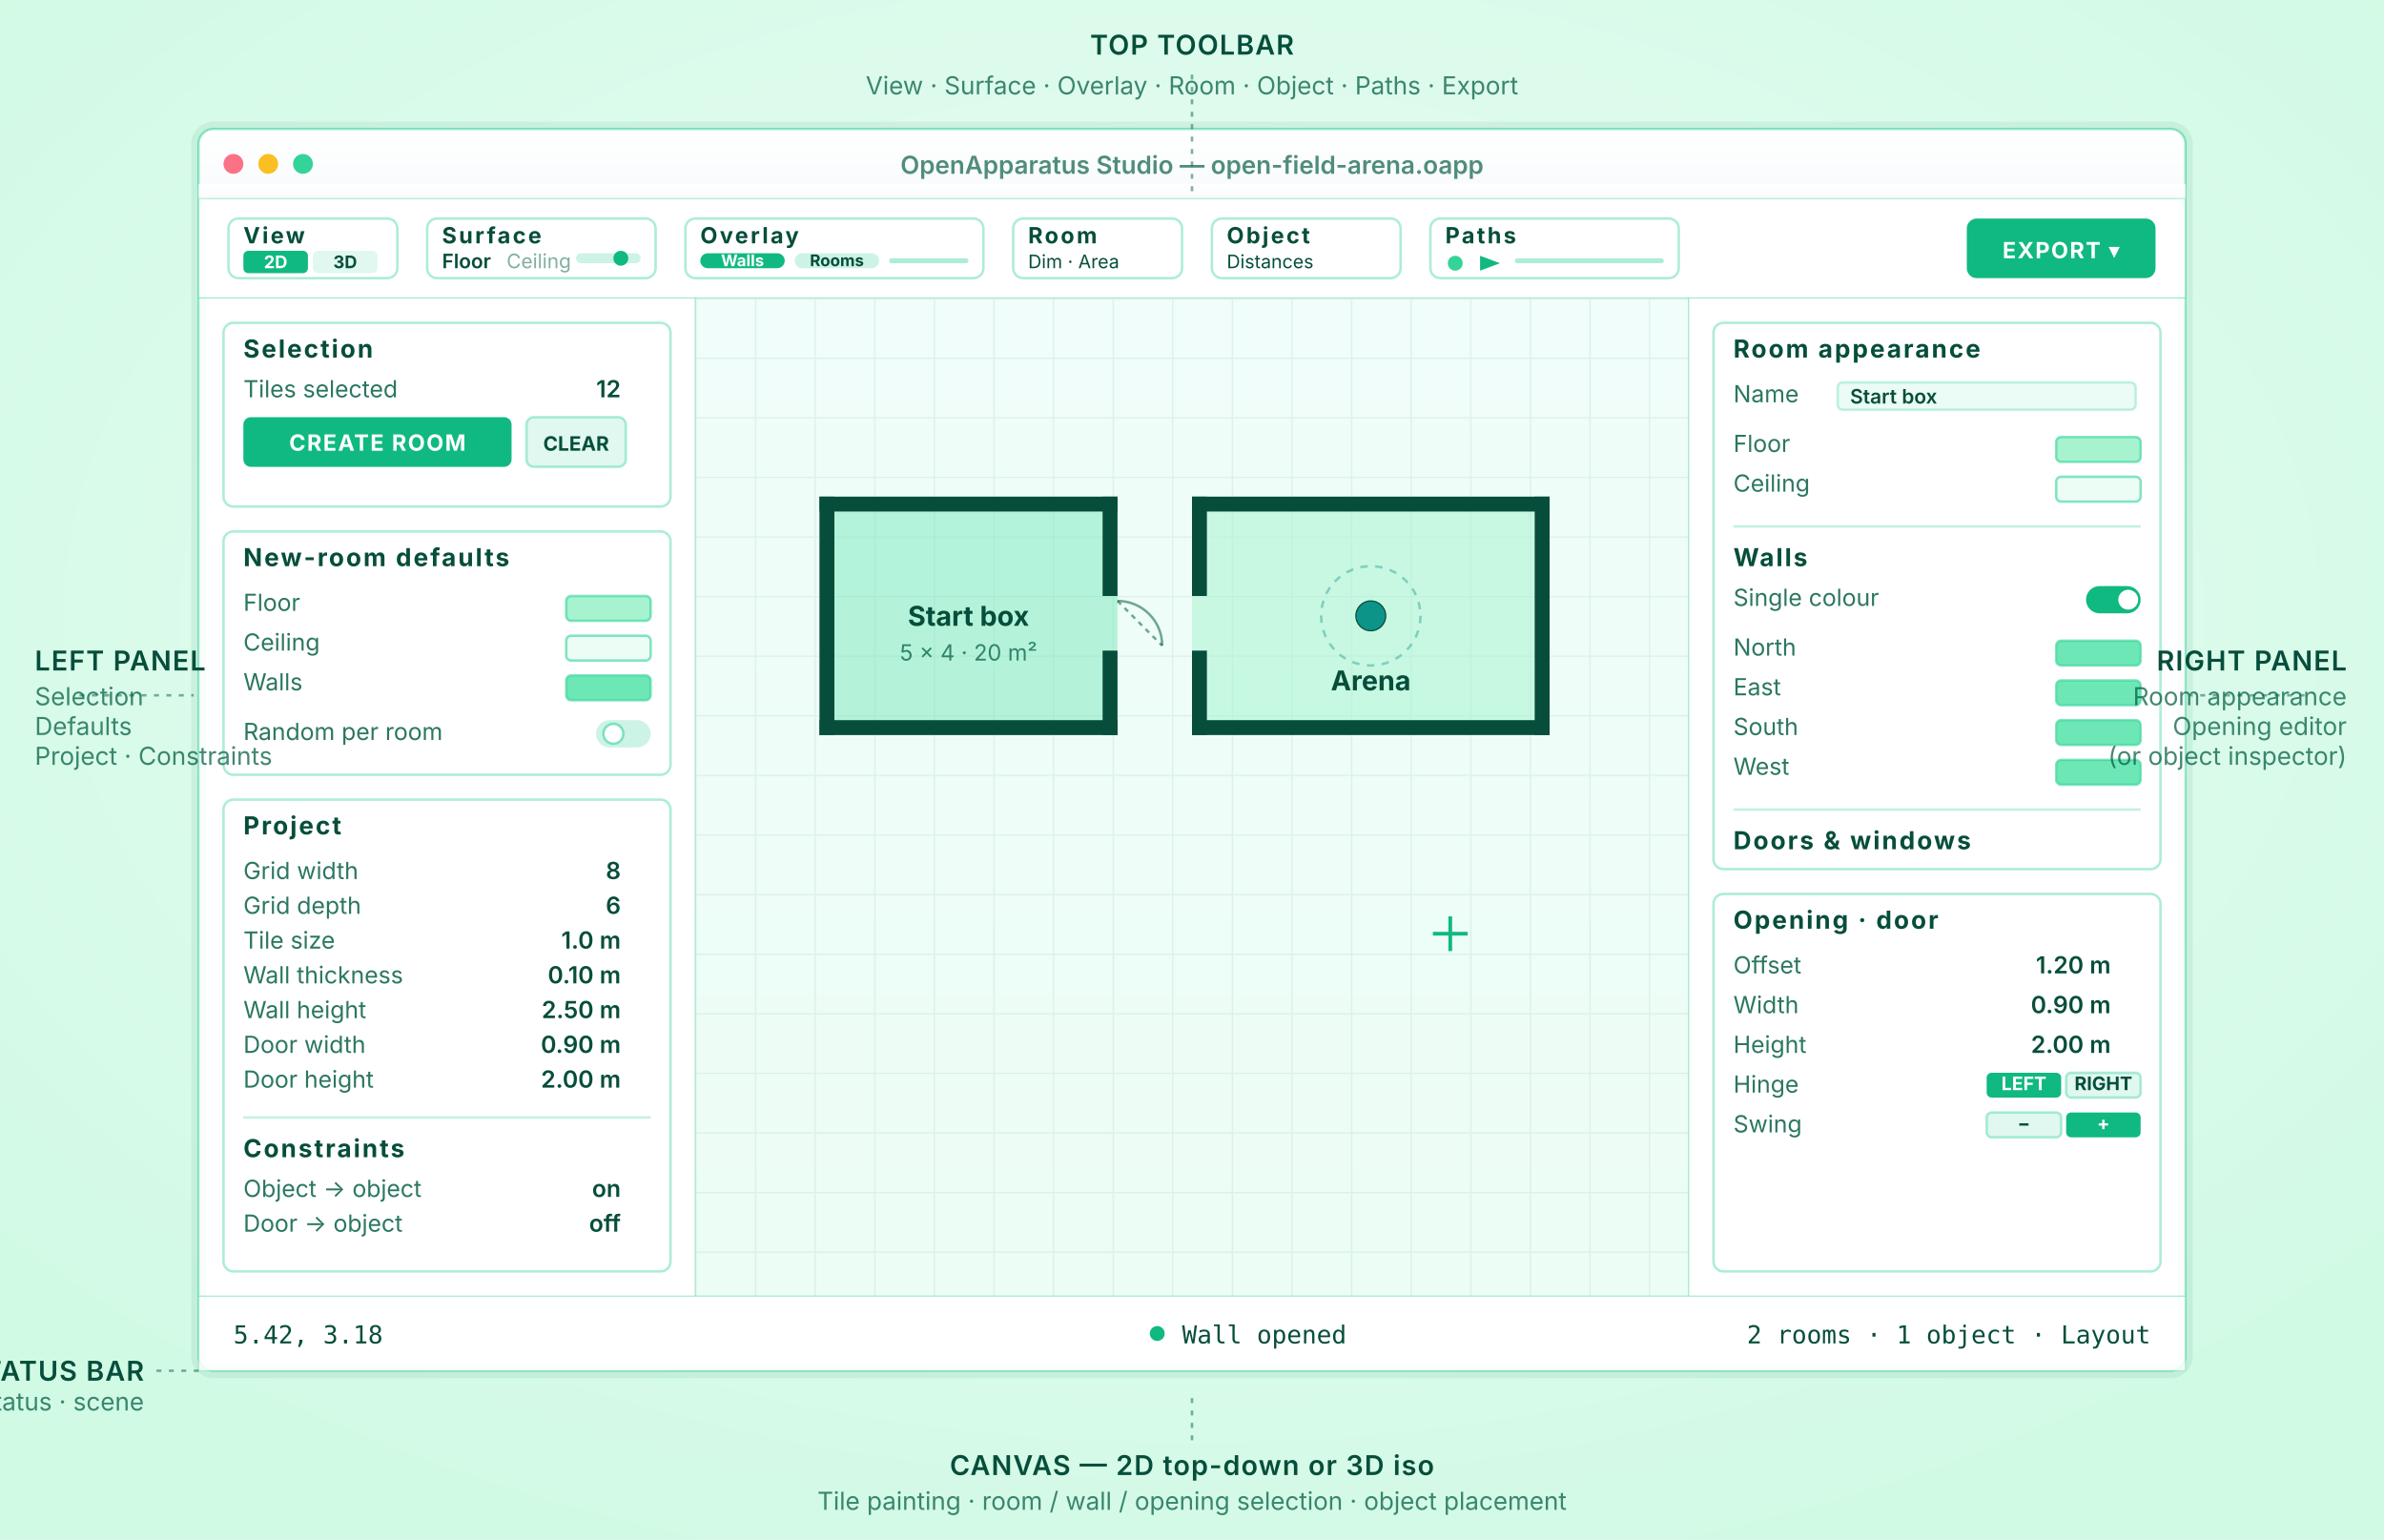
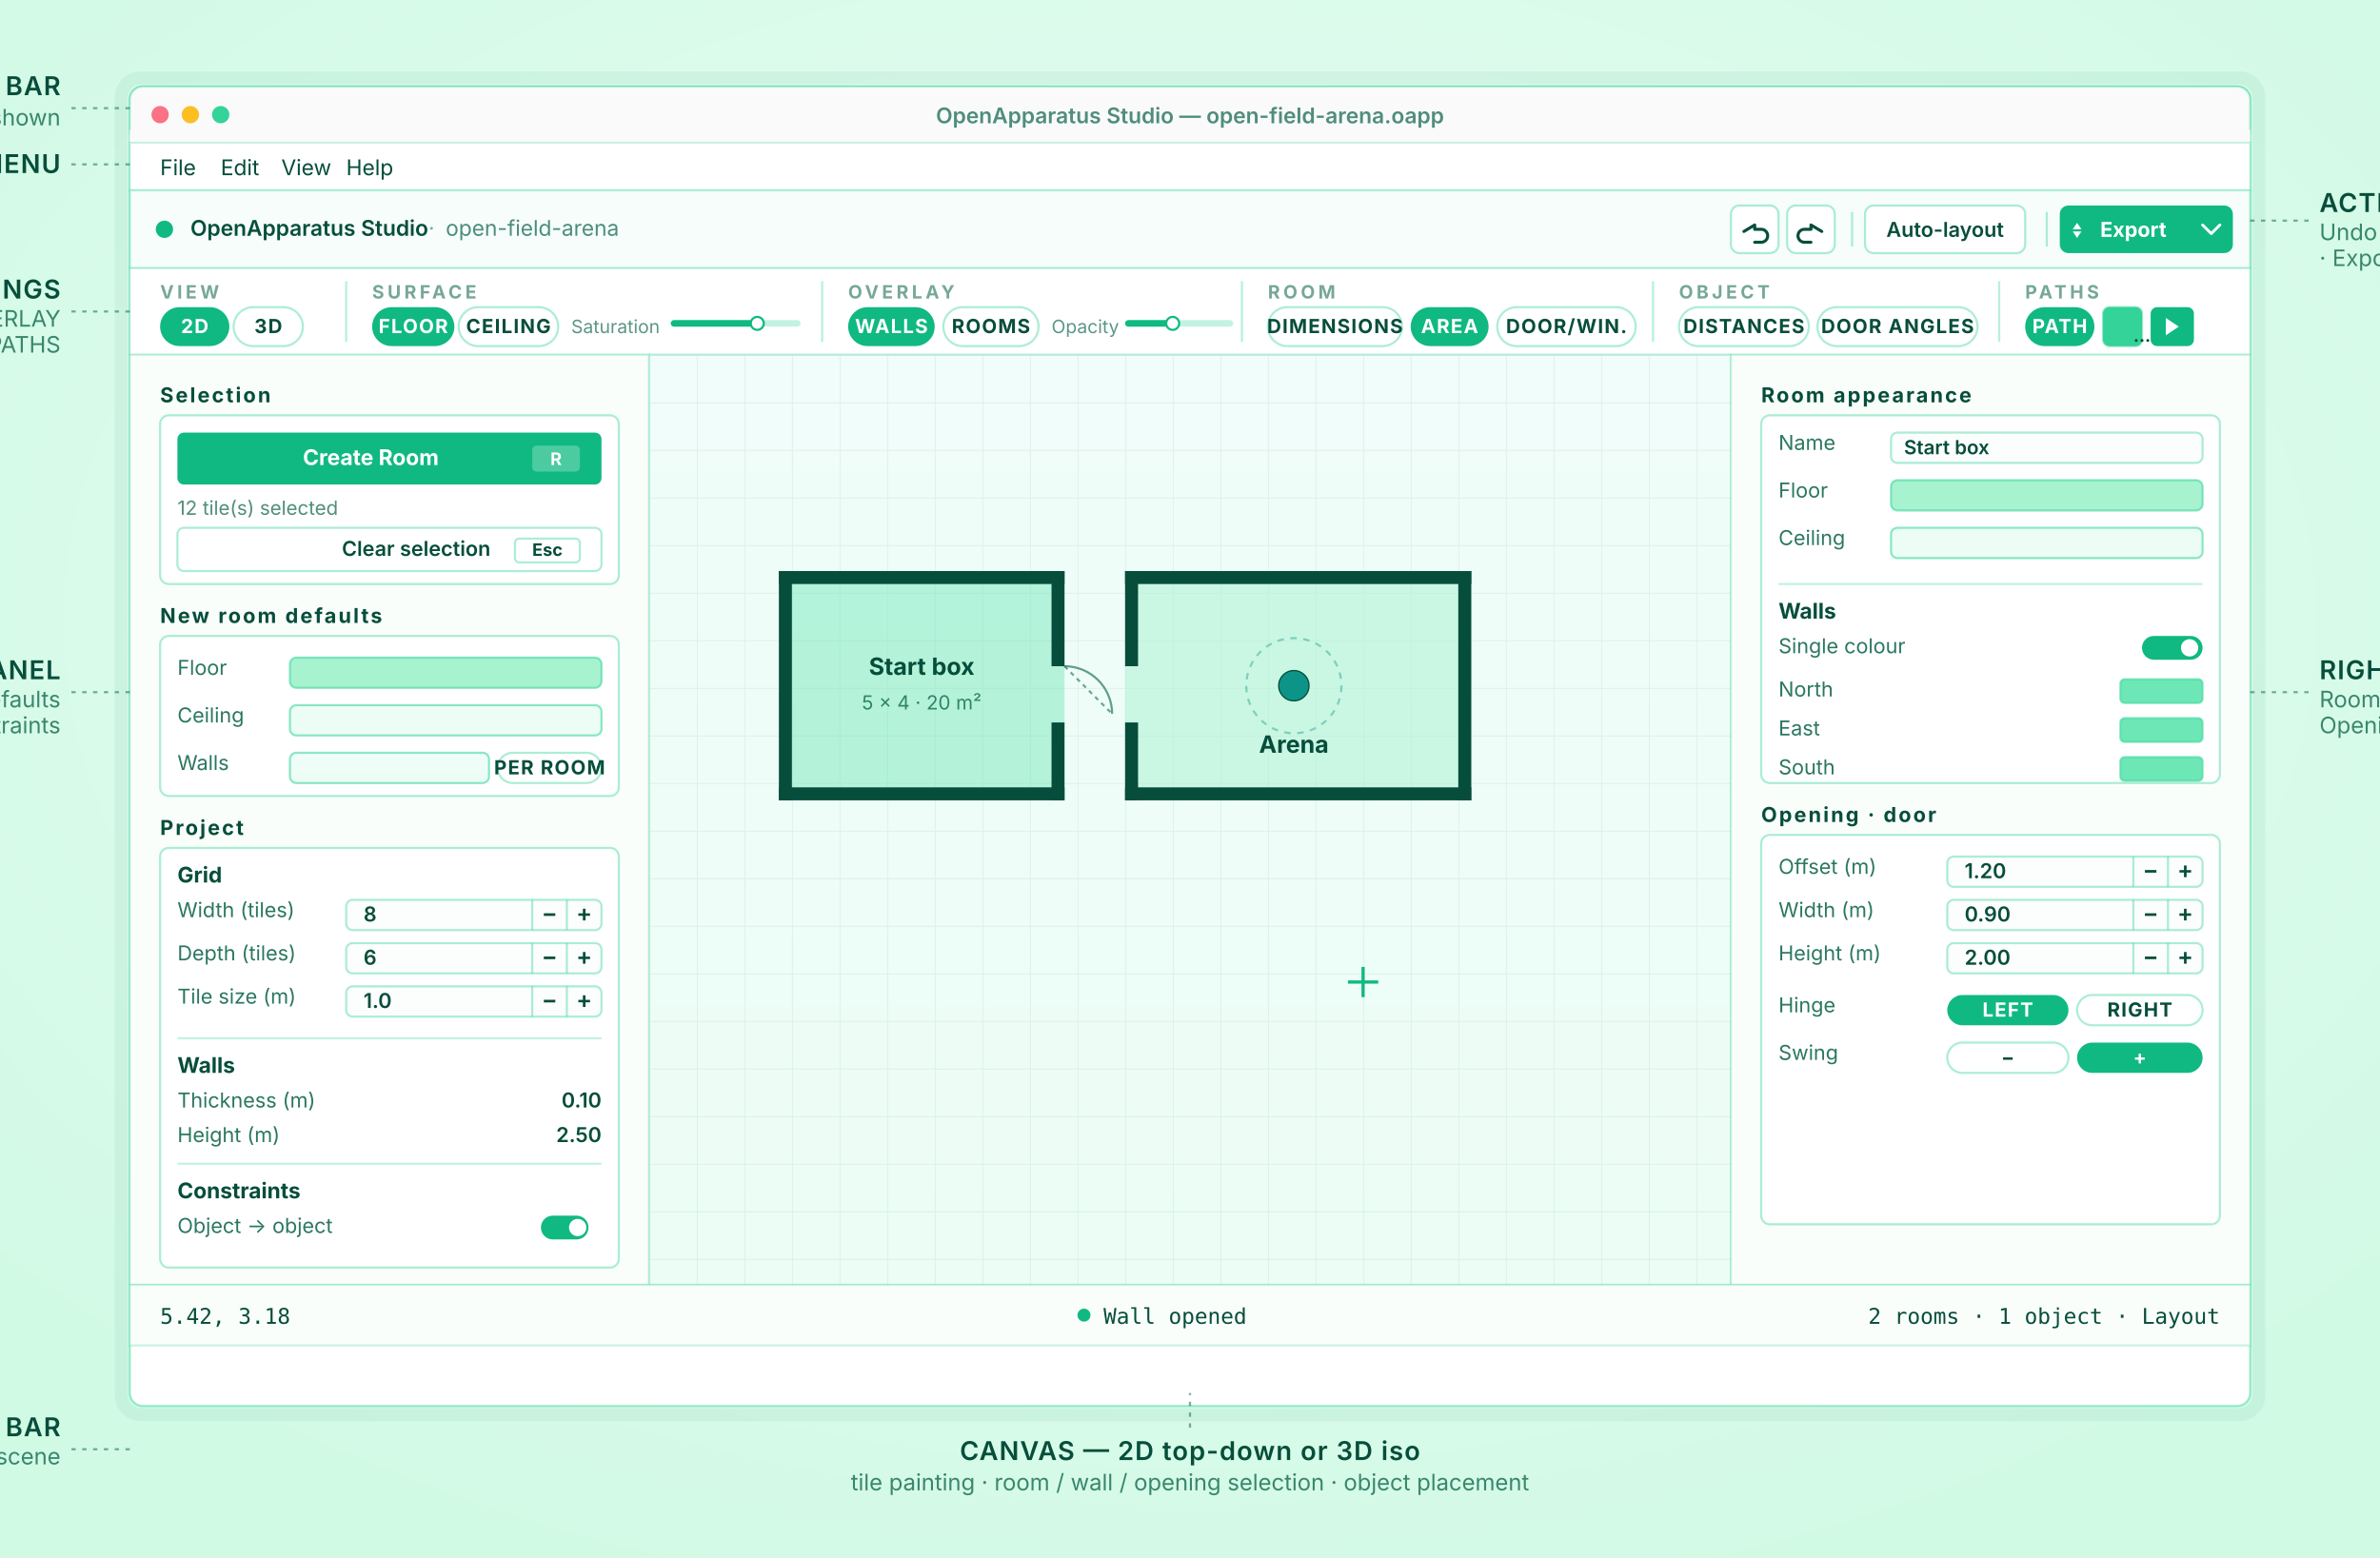
- <svg xmlns="http://www.w3.org/2000/svg" viewBox="0 0 960 620" role="img" aria-labelledby="title desc" font-family="Inter, -apple-system, Segoe UI, Roboto, sans-serif">
+ <svg xmlns="http://www.w3.org/2000/svg" viewBox="0 0 1100 720" role="img" aria-labelledby="title desc" font-family="Inter, -apple-system, Segoe UI, Roboto, sans-serif">
  <defs>
    <radialGradient id="bg" cx="50%" cy="40%" r="65%">
-       <stop offset="0%" stop-color="#ecfdf5" stop-opacity="1" />
-       <stop offset="100%" stop-color="#d1fae5" stop-opacity="1" />
+       <stop offset="0%" stop-color="#ecfdf5" />
+       <stop offset="100%" stop-color="#d1fae5" />
    </radialGradient>
    <linearGradient id="canvasFill" x1="0" y1="0" x2="0" y2="1">
      <stop offset="0%" stop-color="#f0fdfa" />
      <stop offset="100%" stop-color="#ecfdf5" />
    </linearGradient>
-     <linearGradient id="titleBar" x1="0" y1="0" x2="0" y2="1">
-       <stop offset="0%" stop-color="#ffffff" />
-       <stop offset="100%" stop-color="#f8fafc" />
-     </linearGradient>
-     <pattern id="grid" width="24" height="24" patternUnits="userSpaceOnUse">
-       <path d="M 24 0 L 0 0 0 24" fill="none" stroke="rgba(6,95,70,0.08)" stroke-width="1" />
+     <pattern id="grid" width="22" height="22" patternUnits="userSpaceOnUse">
+       <path d="M 22 0 L 0 0 0 22" fill="none" stroke="rgba(6,95,70,0.07)" stroke-width="1" />
    </pattern>
  </defs>
  <style>
-     .label       { font-size: 11px; fill: #064e3b; font-weight: 600; letter-spacing: 0.04em; }
-     .caption     { font-size: 10px; fill: rgba(6,95,70,0.75); }
+     .label       { font-size: 12px; fill: #064e3b; font-weight: 600; letter-spacing: 0.04em; }
+     .caption     { font-size: 10.5px; fill: rgba(6,95,70,0.75); }
    .leader      { stroke: rgba(6,95,70,0.5); stroke-width: 1; fill: none; stroke-dasharray: 2 3; }
-     .panel-title { font-size: 10px; fill: #064e3b; font-weight: 700; letter-spacing: 0.08em; text-transform: uppercase; }
+     .panel-title { font-size: 9.5px; fill: #064e3b; font-weight: 700; letter-spacing: 0.10em; text-transform: uppercase; }
    .row-label   { font-size: 9.5px; fill: rgba(6,95,70,0.85); }
    .row-value   { font-size: 9.5px; fill: #064e3b; font-weight: 600; }
-     .toolbar-grp { font-size: 9px; fill: #064e3b; font-weight: 700; letter-spacing: 0.1em; text-transform: uppercase; }
+     .menu-item   { font-size: 10px; fill: #064e3b; }
+     .brand       { font-size: 10px; fill: #064e3b; font-weight: 600; }
+     .project     { font-size: 10px; fill: rgba(6,95,70,0.7); }
+     .sectionCap  { font-size: 8.5px; fill: rgba(6,95,70,0.55); font-weight: 700; letter-spacing: 0.18em; }
+     .pillText    { font-size: 9px; font-weight: 700; letter-spacing: 0.06em; }
    .status      { font-size: 10px; fill: #064e3b; font-family: 'Space Mono', Consolas, monospace; }
    .accent-dot  { fill: #10b981; }
+     .kbd         { font-size: 8px; fill: #ffffff; font-weight: 700; }
+     .kbdGhost    { font-size: 8px; fill: #064e3b; font-weight: 700; }
  </style>
-   <rect width="960" height="620" fill="url(#bg)" />
-   <g transform="translate(80,52)">
-     <rect x="0" y="0" width="800" height="500" rx="6" ry="6" fill="#ffffff" stroke="rgba(52,211,153,0.45)" stroke-width="1" />
-     <rect x="0" y="0" width="800" height="500" rx="6" ry="6" fill="none" stroke="rgba(4,120,87,0.08)" stroke-width="6" />
-     <rect x="0" y="0" width="800" height="28" rx="6" ry="6" fill="url(#titleBar)" stroke="rgba(52,211,153,0.35)" stroke-width="1" />
-     <rect x="0" y="22" width="800" height="6" fill="url(#titleBar)" />
-     <circle cx="14" cy="14" r="4" fill="#fb7185" />
-     <circle cx="28" cy="14" r="4" fill="#fbbf24" />
-     <circle cx="42" cy="14" r="4" fill="#34d399" />
-     <text x="400" y="18" text-anchor="middle" font-size="10" fill="rgba(6,95,70,0.7)" font-weight="600">OpenApparatus Studio  —  open-field-arena.oapp</text>
-     <g transform="translate(0,28)">
-       <rect x="0" y="0" width="800" height="40" fill="rgba(255,255,255,0.85)" stroke="rgba(52,211,153,0.3)" stroke-width="0.5" />
-       <g transform="translate(12,8)">
-         <rect x="0" y="0" width="68" height="24" rx="4" fill="#ffffff" stroke="rgba(52,211,153,0.4)" />
-         <text x="6" y="10" class="toolbar-grp">View</text>
-         <rect x="6" y="13" width="26" height="9" rx="2" fill="#10b981" />
-         <text x="19" y="20" text-anchor="middle" font-size="7" fill="#ffffff" font-weight="700">2D</text>
-         <rect x="34" y="13" width="26" height="9" rx="2" fill="rgba(52,211,153,0.15)" />
-         <text x="47" y="20" text-anchor="middle" font-size="7" fill="#064e3b" font-weight="700">3D</text>
-         <g transform="translate(80,0)">
-           <rect x="0" y="0" width="92" height="24" rx="4" fill="#ffffff" stroke="rgba(52,211,153,0.4)" />
-           <text x="6" y="10" class="toolbar-grp">Surface</text>
-           <text x="6" y="20" font-size="8" fill="#064e3b" font-weight="600">Floor</text>
-           <text x="32" y="20" font-size="8" fill="rgba(6,95,70,0.5)">Ceiling</text>
-           <rect x="60" y="14" width="26" height="4" rx="2" fill="rgba(52,211,153,0.25)" />
-           <circle cx="78" cy="16" r="3" fill="#10b981" />
-         </g>
-         <g transform="translate(184,0)">
-           <rect x="0" y="0" width="120" height="24" rx="4" fill="#ffffff" stroke="rgba(52,211,153,0.4)" />
-           <text x="6" y="10" class="toolbar-grp">Overlay</text>
-           <rect x="6" y="14" width="34" height="6" rx="3" fill="#10b981" />
-           <text x="23" y="19.2" text-anchor="middle" font-size="6.5" fill="#ffffff" font-weight="700">Walls</text>
-           <rect x="44" y="14" width="34" height="6" rx="3" fill="rgba(52,211,153,0.25)" />
-           <text x="61" y="19.2" text-anchor="middle" font-size="6.5" fill="#064e3b" font-weight="700">Rooms</text>
-           <rect x="82" y="16" width="32" height="2" rx="1" fill="rgba(52,211,153,0.4)" />
-         </g>
-         <g transform="translate(316,0)">
-           <rect x="0" y="0" width="68" height="24" rx="4" fill="#ffffff" stroke="rgba(52,211,153,0.4)" />
-           <text x="6" y="10" class="toolbar-grp">Room</text>
-           <text x="6" y="20" font-size="7.5" fill="#064e3b">Dim · Area</text>
-         </g>
-         <g transform="translate(396,0)">
-           <rect x="0" y="0" width="76" height="24" rx="4" fill="#ffffff" stroke="rgba(52,211,153,0.4)" />
-           <text x="6" y="10" class="toolbar-grp">Object</text>
-           <text x="6" y="20" font-size="7.5" fill="#064e3b">Distances</text>
-         </g>
-         <g transform="translate(484,0)">
-           <rect x="0" y="0" width="100" height="24" rx="4" fill="#ffffff" stroke="rgba(52,211,153,0.4)" />
-           <text x="6" y="10" class="toolbar-grp">Paths</text>
-           <circle cx="10" cy="18" r="3" fill="#34d399" />
-           <polygon points="20,15 28,18 20,21" fill="#10b981" />
-           <rect x="34" y="16" width="60" height="2" rx="1" fill="rgba(52,211,153,0.4)" />
-         </g>
-         <g transform="translate(700,0)">
-           <rect x="0" y="0" width="76" height="24" rx="4" fill="#10b981" />
-           <text x="38" y="16" text-anchor="middle" font-size="9" fill="#ffffff" font-weight="700" letter-spacing="0.06em">EXPORT ▾</text>
-         </g>
-       </g>
-     </g>
-     <g transform="translate(0,68)">
-       <g transform="translate(0,0)">
-         <rect x="0" y="0" width="200" height="402" fill="rgba(255,255,255,0.7)" stroke="rgba(52,211,153,0.3)" stroke-width="0.5" />
-         <rect x="10" y="10" width="180" height="74" rx="4" fill="#ffffff" stroke="rgba(52,211,153,0.4)" />
-         <text x="18" y="24" class="panel-title">Selection</text>
-         <text x="18" y="40" class="row-label">Tiles selected</text>
-         <text x="170" y="40" text-anchor="end" class="row-value">12</text>
-         <rect x="18" y="48" width="108" height="20" rx="3" fill="#10b981" />
-         <text x="72" y="61.5" text-anchor="middle" font-size="9" fill="#ffffff" font-weight="700" letter-spacing="0.06em">CREATE ROOM</text>
-         <rect x="132" y="48" width="40" height="20" rx="3" fill="rgba(52,211,153,0.15)" stroke="rgba(52,211,153,0.4)" />
-         <text x="152" y="61.5" text-anchor="middle" font-size="8" fill="#064e3b" font-weight="700">CLEAR</text>
-         <rect x="10" y="94" width="180" height="98" rx="4" fill="#ffffff" stroke="rgba(52,211,153,0.4)" />
-         <text x="18" y="108" class="panel-title">New-room defaults</text>
-         <text x="18" y="126" class="row-label">Floor</text>
-         <rect x="148" y="120" width="34" height="10" rx="2" fill="#a7f3d0" stroke="rgba(52,211,153,0.6)" />
-         <text x="18" y="142" class="row-label">Ceiling</text>
-         <rect x="148" y="136" width="34" height="10" rx="2" fill="#ecfdf5" stroke="rgba(52,211,153,0.6)" />
-         <text x="18" y="158" class="row-label">Walls</text>
-         <rect x="148" y="152" width="34" height="10" rx="2" fill="#6ee7b7" stroke="rgba(52,211,153,0.6)" />
-         <text x="18" y="178" class="row-label">Random per room</text>
-         <rect x="160" y="170" width="22" height="11" rx="5.5" fill="rgba(52,211,153,0.25)" />
-         <circle cx="167" cy="175.5" r="4" fill="#ffffff" stroke="rgba(52,211,153,0.6)" />
-         <rect x="10" y="202" width="180" height="190" rx="4" fill="#ffffff" stroke="rgba(52,211,153,0.4)" />
-         <text x="18" y="216" class="panel-title">Project</text>
-         <text x="18" y="234" class="row-label">Grid width</text>
-         <text x="170" y="234" text-anchor="end" class="row-value">8</text>
-         <text x="18" y="248" class="row-label">Grid depth</text>
-         <text x="170" y="248" text-anchor="end" class="row-value">6</text>
-         <text x="18" y="262" class="row-label">Tile size</text>
-         <text x="170" y="262" text-anchor="end" class="row-value">1.0 m</text>
-         <text x="18" y="276" class="row-label">Wall thickness</text>
-         <text x="170" y="276" text-anchor="end" class="row-value">0.10 m</text>
-         <text x="18" y="290" class="row-label">Wall height</text>
-         <text x="170" y="290" text-anchor="end" class="row-value">2.50 m</text>
-         <text x="18" y="304" class="row-label">Door width</text>
-         <text x="170" y="304" text-anchor="end" class="row-value">0.90 m</text>
-         <text x="18" y="318" class="row-label">Door height</text>
-         <text x="170" y="318" text-anchor="end" class="row-value">2.00 m</text>
-         <line x1="18" y1="330" x2="182" y2="330" stroke="rgba(52,211,153,0.3)" />
-         <text x="18" y="346" class="panel-title">Constraints</text>
-         <text x="18" y="362" class="row-label">Object → object</text>
-         <text x="170" y="362" text-anchor="end" class="row-value">on</text>
-         <text x="18" y="376" class="row-label">Door → object</text>
-         <text x="170" y="376" text-anchor="end" class="row-value">off</text>
-       </g>
-       <g transform="translate(200,0)">
-         <rect x="0" y="0" width="400" height="402" fill="url(#canvasFill)" stroke="rgba(52,211,153,0.25)" stroke-width="0.5" />
-         <rect x="0" y="0" width="400" height="402" fill="url(#grid)" />
-         <rect x="50" y="80" width="120" height="96" fill="rgba(110,231,183,0.45)" stroke="none" />
-         <rect x="50" y="80" width="120" height="6" fill="#064e3b" />
-         <rect x="50" y="170" width="120" height="6" fill="#064e3b" />
-         <rect x="50" y="80" width="6" height="96" fill="#064e3b" />
-         <rect x="164" y="80" width="6" height="40" fill="#064e3b" />
-         <rect x="164" y="142" width="6" height="34" fill="#064e3b" />
-         <path d="M170 122 A 18 18 0 0 1 188 140" fill="none" stroke="rgba(6,95,70,0.55)" stroke-width="1" />
-         <line x1="170" y1="122" x2="188" y2="140" stroke="rgba(6,95,70,0.55)" stroke-width="1" stroke-dasharray="2 2" />
-         <text x="110" y="132" text-anchor="middle" font-size="11" fill="#064e3b" font-weight="700">Start box</text>
-         <text x="110" y="146" text-anchor="middle" font-size="9" fill="rgba(6,95,70,0.75)">5 × 4 · 20 m²</text>
-         <rect x="200" y="80" width="144" height="96" fill="rgba(167,243,208,0.55)" stroke="none" />
-         <rect x="200" y="80" width="144" height="6" fill="#064e3b" />
-         <rect x="200" y="170" width="144" height="6" fill="#064e3b" />
-         <rect x="200" y="80" width="6" height="40" fill="#064e3b" />
-         <rect x="200" y="142" width="6" height="34" fill="#064e3b" />
-         <rect x="338" y="80" width="6" height="96" fill="#064e3b" />
-         <circle cx="272" cy="128" r="6" fill="#0d9488" stroke="#064e3b" stroke-width="0.5" />
-         <circle cx="272" cy="128" r="20" fill="none" stroke="rgba(13,148,136,0.4)" stroke-dasharray="3 3" />
-         <text x="272" y="158" text-anchor="middle" font-size="11" fill="#064e3b" font-weight="700">Arena</text>
-         <g transform="translate(304,256)">
+   <rect width="1100" height="720" fill="url(#bg)" />
+   <g transform="translate(60,40)">
+     <rect x="0" y="0" width="980" height="610" rx="6" ry="6" fill="#ffffff" stroke="rgba(52,211,153,0.45)" />
+     <rect x="-4" y="-4" width="988" height="618" rx="9" ry="9" fill="none" stroke="rgba(4,120,87,0.06)" stroke-width="6" />
+     <rect x="0" y="0" width="980" height="26" rx="6" ry="6" fill="#fafafa" stroke="rgba(52,211,153,0.35)" />
+     <rect x="0" y="20" width="980" height="6" fill="#fafafa" />
+     <circle cx="14" cy="13" r="4" fill="#fb7185" />
+     <circle cx="28" cy="13" r="4" fill="#fbbf24" />
+     <circle cx="42" cy="13" r="4" fill="#34d399" />
+     <text x="490" y="17" text-anchor="middle" font-size="10" fill="rgba(6,95,70,0.7)" font-weight="600">OpenApparatus Studio  —  open-field-arena.oapp</text>
+     <g transform="translate(0,26)">
+       <rect x="0" y="0" width="980" height="22" fill="#ffffff" stroke="rgba(52,211,153,0.25)" />
+       <text x="14" y="15" class="menu-item">File</text>
+       <text x="42" y="15" class="menu-item">Edit</text>
+       <text x="70" y="15" class="menu-item">View</text>
+       <text x="100" y="15" class="menu-item">Help</text>
+     </g>
+     <g transform="translate(0,48)">
+       <rect x="0" y="0" width="980" height="36" fill="rgba(244,253,250,0.85)" stroke="rgba(52,211,153,0.3)" />
+       <circle cx="16" cy="18" r="4" fill="#10b981" />
+       <text x="28" y="21" class="brand">OpenApparatus Studio</text>
+       <text x="138" y="21" font-size="10" fill="rgba(6,95,70,0.5)">·</text>
+       <text x="146" y="21" class="project">open-field-arena</text>
+       <g transform="translate(740,7)">
+         <rect x="0" y="0" width="22" height="22" rx="4" fill="#ffffff" stroke="rgba(52,211,153,0.4)" />
+         <path d="M 6 12 L 11 9 V 11 H 14 A 3 3 0 0 1 14 17 H 11" fill="none" stroke="#064e3b" stroke-width="1.4" stroke-linecap="round" stroke-linejoin="round" />
+         <rect x="26" y="0" width="22" height="22" rx="4" fill="#ffffff" stroke="rgba(52,211,153,0.4)" />
+         <path d="M 42 12 L 37 9 V 11 H 34 A 3 3 0 0 0 34 17 H 37" fill="none" stroke="#064e3b" stroke-width="1.4" stroke-linecap="round" stroke-linejoin="round" />
+         <line x1="56" y1="3" x2="56" y2="19" stroke="rgba(52,211,153,0.4)" />
+         <rect x="62" y="0" width="74" height="22" rx="4" fill="#ffffff" stroke="rgba(52,211,153,0.4)" />
+         <text x="99" y="14.5" text-anchor="middle" font-size="9.5" fill="#064e3b" font-weight="600">Auto-layout</text>
+         <line x1="146" y1="3" x2="146" y2="19" stroke="rgba(52,211,153,0.4)" />
+         <rect x="152" y="0" width="80" height="22" rx="4" fill="#10b981" />
+         <path d="M 158 11 L 162 11 L 160 8 Z M 158 12 L 162 12 L 160 15 Z" fill="#ffffff" />
+         <text x="186" y="14.5" text-anchor="middle" font-size="9.5" fill="#ffffff" font-weight="700">Export</text>
+         <path d="M 218 9 L 222 13 L 226 9" fill="none" stroke="#ffffff" stroke-width="1.3" stroke-linecap="round" stroke-linejoin="round" />
+       </g>
+     </g>
+     <g transform="translate(0,84)">
+       <rect x="0" y="0" width="980" height="40" fill="#ffffff" stroke="rgba(52,211,153,0.25)" />
+       <text x="14" y="14" class="sectionCap">VIEW</text>
+       <g transform="translate(14,18)">
+         <rect x="0" y="0" width="32" height="18" rx="9" fill="#10b981" />
+         <text x="16" y="12" text-anchor="middle" class="pillText" fill="#ffffff">2D</text>
+         <rect x="34" y="0" width="32" height="18" rx="9" fill="#ffffff" stroke="rgba(52,211,153,0.4)" />
+         <text x="50" y="12" text-anchor="middle" class="pillText" fill="#064e3b">3D</text>
+       </g>
+       <line x1="100" y1="6" x2="100" y2="34" stroke="rgba(52,211,153,0.35)" />
+       <text x="112" y="14" class="sectionCap">SURFACE</text>
+       <g transform="translate(112,18)">
+         <rect x="0" y="0" width="38" height="18" rx="9" fill="#10b981" />
+         <text x="19" y="12" text-anchor="middle" class="pillText" fill="#ffffff">FLOOR</text>
+         <rect x="40" y="0" width="46" height="18" rx="9" fill="#ffffff" stroke="rgba(52,211,153,0.4)" />
+         <text x="63" y="12" text-anchor="middle" class="pillText" fill="#064e3b">CEILING</text>
+         <text x="92" y="12" font-size="8.5" fill="rgba(6,95,70,0.65)">Saturation</text>
+         <rect x="138" y="6" width="60" height="3" rx="1.5" fill="rgba(52,211,153,0.3)" />
+         <rect x="138" y="6" width="40" height="3" rx="1.5" fill="#10b981" />
+         <circle cx="178" cy="7.5" r="3" fill="#ffffff" stroke="#10b981" />
+       </g>
+       <line x1="320" y1="6" x2="320" y2="34" stroke="rgba(52,211,153,0.35)" />
+       <text x="332" y="14" class="sectionCap">OVERLAY</text>
+       <g transform="translate(332,18)">
+         <rect x="0" y="0" width="40" height="18" rx="9" fill="#10b981" />
+         <text x="20" y="12" text-anchor="middle" class="pillText" fill="#ffffff">WALLS</text>
+         <rect x="44" y="0" width="44" height="18" rx="9" fill="#ffffff" stroke="rgba(52,211,153,0.4)" />
+         <text x="66" y="12" text-anchor="middle" class="pillText" fill="#064e3b">ROOMS</text>
+         <text x="94" y="12" font-size="8.5" fill="rgba(6,95,70,0.65)">Opacity</text>
+         <rect x="128" y="6" width="50" height="3" rx="1.5" fill="rgba(52,211,153,0.3)" />
+         <rect x="128" y="6" width="22" height="3" rx="1.5" fill="#10b981" />
+         <circle cx="150" cy="7.5" r="3" fill="#ffffff" stroke="#10b981" />
+       </g>
+       <line x1="514" y1="6" x2="514" y2="34" stroke="rgba(52,211,153,0.35)" />
+       <text x="526" y="14" class="sectionCap">ROOM</text>
+       <g transform="translate(526,18)">
+         <rect x="0" y="0" width="62" height="18" rx="9" fill="#ffffff" stroke="rgba(52,211,153,0.4)" />
+         <text x="31" y="12" text-anchor="middle" class="pillText" fill="#064e3b">DIMENSIONS</text>
+         <rect x="66" y="0" width="36" height="18" rx="9" fill="#10b981" />
+         <text x="84" y="12" text-anchor="middle" class="pillText" fill="#ffffff">AREA</text>
+         <rect x="106" y="0" width="64" height="18" rx="9" fill="#ffffff" stroke="rgba(52,211,153,0.4)" />
+         <text x="138" y="12" text-anchor="middle" class="pillText" fill="#064e3b">DOOR/WIN.</text>
+       </g>
+       <line x1="704" y1="6" x2="704" y2="34" stroke="rgba(52,211,153,0.35)" />
+       <text x="716" y="14" class="sectionCap">OBJECT</text>
+       <g transform="translate(716,18)">
+         <rect x="0" y="0" width="60" height="18" rx="9" fill="#ffffff" stroke="rgba(52,211,153,0.4)" />
+         <text x="30" y="12" text-anchor="middle" class="pillText" fill="#064e3b">DISTANCES</text>
+         <rect x="64" y="0" width="74" height="18" rx="9" fill="#ffffff" stroke="rgba(52,211,153,0.4)" />
+         <text x="101" y="12" text-anchor="middle" class="pillText" fill="#064e3b">DOOR ANGLES</text>
+       </g>
+       <line x1="864" y1="6" x2="864" y2="34" stroke="rgba(52,211,153,0.35)" />
+       <text x="876" y="14" class="sectionCap">PATHS</text>
+       <g transform="translate(876,18)">
+         <rect x="0" y="0" width="32" height="18" rx="9" fill="#10b981" />
+         <text x="16" y="12" text-anchor="middle" class="pillText" fill="#ffffff">PATH</text>
+         <rect x="36" y="0" width="18" height="18" rx="3" fill="#34d399" stroke="rgba(52,211,153,0.5)" />
+         <text x="50" y="16" font-size="8" font-weight="700" fill="#064e3b">…</text>
+         <rect x="58" y="0" width="20" height="18" rx="3" fill="#10b981" />
+         <polygon points="65,5 65,13 71,9" fill="#ffffff" />
+       </g>
+     </g>
+     <g transform="translate(0,124)">
+       <g>
+         <rect x="0" y="0" width="240" height="430" fill="#fafefb" stroke="rgba(52,211,153,0.25)" />
+         <text x="14" y="22" class="panel-title">Selection</text>
+         <rect x="14" y="28" width="212" height="78" rx="4" fill="#ffffff" stroke="rgba(52,211,153,0.4)" />
+         <rect x="22" y="36" width="196" height="24" rx="3" fill="#10b981" />
+         <text x="80" y="51" font-size="10" fill="#ffffff" font-weight="700">Create Room</text>
+         <rect x="186" y="42" width="22" height="12" rx="2" fill="rgba(255,255,255,0.25)" />
+         <text x="197" y="51" text-anchor="middle" class="kbd">R</text>
+         <text x="22" y="74" font-size="9" fill="rgba(6,95,70,0.7)">12 tile(s) selected</text>
+         <rect x="22" y="80" width="196" height="20" rx="3" fill="#ffffff" stroke="rgba(52,211,153,0.4)" />
+         <text x="98" y="93" font-size="9.5" fill="#064e3b" font-weight="600">Clear selection</text>
+         <rect x="178" y="85" width="30" height="11" rx="2" fill="#ffffff" stroke="rgba(52,211,153,0.4)" />
+         <text x="193" y="93" text-anchor="middle" class="kbdGhost">Esc</text>
+         <text x="14" y="124" class="panel-title">New room defaults</text>
+         <rect x="14" y="130" width="212" height="74" rx="4" fill="#ffffff" stroke="rgba(52,211,153,0.4)" />
+         <text x="22" y="148" class="row-label">Floor</text>
+         <rect x="74" y="140" width="144" height="14" rx="3" fill="#a7f3d0" stroke="rgba(52,211,153,0.55)" />
+         <text x="22" y="170" class="row-label">Ceiling</text>
+         <rect x="74" y="162" width="144" height="14" rx="3" fill="#ecfdf5" stroke="rgba(52,211,153,0.55)" />
+         <text x="22" y="192" class="row-label">Walls</text>
+         <rect x="74" y="184" width="92" height="14" rx="3" fill="url(#canvasFill)" stroke="rgba(52,211,153,0.55)" />
+         <rect x="170" y="184" width="48" height="14" rx="7" fill="#ffffff" stroke="rgba(52,211,153,0.4)" />
+         <text x="194" y="194" text-anchor="middle" class="pillText" fill="#064e3b">PER ROOM</text>
+         <text x="14" y="222" class="panel-title">Project</text>
+         <rect x="14" y="228" width="212" height="194" rx="4" fill="#ffffff" stroke="rgba(52,211,153,0.4)" />
+         <text x="22" y="244" font-size="10" font-weight="700" fill="#064e3b">Grid</text>
+         <text x="22" y="260" class="row-label">Width (tiles)</text>
+         <rect x="100" y="252" width="118" height="14" rx="3" fill="#fcfdfd" stroke="rgba(52,211,153,0.4)" />
+         <text x="108" y="262" class="row-value">8</text>
+         <line x1="186" y1="252" x2="186" y2="266" stroke="rgba(52,211,153,0.4)" />
+         <line x1="202" y1="252" x2="202" y2="266" stroke="rgba(52,211,153,0.4)" />
+         <text x="194" y="262" text-anchor="middle" font-size="11" fill="#064e3b" font-weight="600">−</text>
+         <text x="210" y="262" text-anchor="middle" font-size="11" fill="#064e3b" font-weight="600">+</text>
+         <text x="22" y="280" class="row-label">Depth (tiles)</text>
+         <rect x="100" y="272" width="118" height="14" rx="3" fill="#fcfdfd" stroke="rgba(52,211,153,0.4)" />
+         <text x="108" y="282" class="row-value">6</text>
+         <line x1="186" y1="272" x2="186" y2="286" stroke="rgba(52,211,153,0.4)" />
+         <line x1="202" y1="272" x2="202" y2="286" stroke="rgba(52,211,153,0.4)" />
+         <text x="194" y="282" text-anchor="middle" font-size="11" fill="#064e3b" font-weight="600">−</text>
+         <text x="210" y="282" text-anchor="middle" font-size="11" fill="#064e3b" font-weight="600">+</text>
+         <text x="22" y="300" class="row-label">Tile size (m)</text>
+         <rect x="100" y="292" width="118" height="14" rx="3" fill="#fcfdfd" stroke="rgba(52,211,153,0.4)" />
+         <text x="108" y="302" class="row-value">1.0</text>
+         <line x1="186" y1="292" x2="186" y2="306" stroke="rgba(52,211,153,0.4)" />
+         <line x1="202" y1="292" x2="202" y2="306" stroke="rgba(52,211,153,0.4)" />
+         <text x="194" y="302" text-anchor="middle" font-size="11" fill="#064e3b" font-weight="600">−</text>
+         <text x="210" y="302" text-anchor="middle" font-size="11" fill="#064e3b" font-weight="600">+</text>
+         <line x1="22" y1="316" x2="218" y2="316" stroke="rgba(52,211,153,0.3)" />
+         <text x="22" y="332" font-size="10" font-weight="700" fill="#064e3b">Walls</text>
+         <text x="22" y="348" class="row-label">Thickness (m)</text>
+         <text x="218" y="348" text-anchor="end" class="row-value">0.10</text>
+         <text x="22" y="364" class="row-label">Height (m)</text>
+         <text x="218" y="364" text-anchor="end" class="row-value">2.50</text>
+         <line x1="22" y1="374" x2="218" y2="374" stroke="rgba(52,211,153,0.3)" />
+         <text x="22" y="390" font-size="10" font-weight="700" fill="#064e3b">Constraints</text>
+         <text x="22" y="406" class="row-label">Object → object</text>
+         <rect x="190" y="398" width="22" height="11" rx="5.5" fill="#10b981" />
+         <circle cx="207" cy="403.5" r="4" fill="#ffffff" />
+       </g>
+       <g transform="translate(240,0)">
+         <rect x="0" y="0" width="500" height="430" fill="url(#canvasFill)" stroke="rgba(52,211,153,0.2)" />
+         <rect x="0" y="0" width="500" height="430" fill="url(#grid)" />
+         <rect x="60" y="100" width="132" height="106" fill="rgba(110,231,183,0.45)" />
+         <rect x="60" y="100" width="132" height="6" fill="#064e3b" />
+         <rect x="60" y="200" width="132" height="6" fill="#064e3b" />
+         <rect x="60" y="100" width="6" height="106" fill="#064e3b" />
+         <rect x="186" y="100" width="6" height="44" fill="#064e3b" />
+         <rect x="186" y="170" width="6" height="36" fill="#064e3b" />
+         <path d="M 192 144 A 22 22 0 0 1 214 166" fill="none" stroke="rgba(6,95,70,0.6)" stroke-width="1" />
+         <line x1="192" y1="144" x2="214" y2="166" stroke="rgba(6,95,70,0.55)" stroke-width="1" stroke-dasharray="2 2" />
+         <text x="126" y="148" text-anchor="middle" font-size="11" fill="#064e3b" font-weight="700">Start box</text>
+         <text x="126" y="164" text-anchor="middle" font-size="9" fill="rgba(6,95,70,0.75)">5 × 4 · 20 m²</text>
+         <rect x="220" y="100" width="160" height="106" fill="rgba(167,243,208,0.5)" />
+         <rect x="220" y="100" width="160" height="6" fill="#064e3b" />
+         <rect x="220" y="200" width="160" height="6" fill="#064e3b" />
+         <rect x="220" y="100" width="6" height="44" fill="#064e3b" />
+         <rect x="220" y="170" width="6" height="36" fill="#064e3b" />
+         <rect x="374" y="100" width="6" height="106" fill="#064e3b" />
+         <circle cx="298" cy="153" r="7" fill="#0d9488" stroke="#064e3b" stroke-width="0.6" />
+         <circle cx="298" cy="153" r="22" fill="none" stroke="rgba(13,148,136,0.4)" stroke-dasharray="3 3" />
+         <text x="298" y="184" text-anchor="middle" font-size="11" fill="#064e3b" font-weight="700">Arena</text>
+         <g transform="translate(330,290)">
          <line x1="-7" y1="0" x2="7" y2="0" stroke="#10b981" stroke-width="1.5" />
          <line x1="0" y1="-7" x2="0" y2="7" stroke="#10b981" stroke-width="1.5" />
        </g>
      </g>
-       <g transform="translate(600,0)">
-         <rect x="0" y="0" width="200" height="402" fill="rgba(255,255,255,0.7)" stroke="rgba(52,211,153,0.3)" stroke-width="0.5" />
-         <rect x="10" y="10" width="180" height="220" rx="4" fill="#ffffff" stroke="rgba(52,211,153,0.4)" />
-         <text x="18" y="24" class="panel-title">Room appearance</text>
-         <text x="18" y="42" class="row-label">Name</text>
-         <rect x="60" y="34" width="120" height="11" rx="2" fill="rgba(52,211,153,0.1)" stroke="rgba(52,211,153,0.3)" />
-         <text x="65" y="42.5" font-size="8" fill="#064e3b" font-weight="600">Start box</text>
-         <text x="18" y="62" class="row-label">Floor</text>
-         <rect x="148" y="56" width="34" height="10" rx="2" fill="#a7f3d0" stroke="rgba(52,211,153,0.6)" />
-         <text x="18" y="78" class="row-label">Ceiling</text>
-         <rect x="148" y="72" width="34" height="10" rx="2" fill="#ecfdf5" stroke="rgba(52,211,153,0.6)" />
-         <line x1="18" y1="92" x2="182" y2="92" stroke="rgba(52,211,153,0.3)" />
-         <text x="18" y="108" class="panel-title">Walls</text>
-         <text x="18" y="124" class="row-label">Single colour</text>
-         <rect x="160" y="116" width="22" height="11" rx="5.5" fill="#10b981" />
-         <circle cx="177" cy="121.5" r="4" fill="#ffffff" />
-         <text x="18" y="144" class="row-label">North</text>
-         <rect x="148" y="138" width="34" height="10" rx="2" fill="#6ee7b7" stroke="rgba(52,211,153,0.6)" />
-         <text x="18" y="160" class="row-label">East</text>
-         <rect x="148" y="154" width="34" height="10" rx="2" fill="#6ee7b7" stroke="rgba(52,211,153,0.6)" />
-         <text x="18" y="176" class="row-label">South</text>
-         <rect x="148" y="170" width="34" height="10" rx="2" fill="#6ee7b7" stroke="rgba(52,211,153,0.6)" />
-         <text x="18" y="192" class="row-label">West</text>
-         <rect x="148" y="186" width="34" height="10" rx="2" fill="#6ee7b7" stroke="rgba(52,211,153,0.6)" />
-         <line x1="18" y1="206" x2="182" y2="206" stroke="rgba(52,211,153,0.3)" />
-         <text x="18" y="222" class="panel-title">Doors &amp; windows</text>
-         <rect x="10" y="240" width="180" height="152" rx="4" fill="#ffffff" stroke="rgba(52,211,153,0.4)" />
-         <text x="18" y="254" class="panel-title">Opening · door</text>
-         <text x="18" y="272" class="row-label">Offset</text>
-         <text x="170" y="272" text-anchor="end" class="row-value">1.20 m</text>
-         <text x="18" y="288" class="row-label">Width</text>
-         <text x="170" y="288" text-anchor="end" class="row-value">0.90 m</text>
-         <text x="18" y="304" class="row-label">Height</text>
-         <text x="170" y="304" text-anchor="end" class="row-value">2.00 m</text>
-         <text x="18" y="320" class="row-label">Hinge</text>
-         <rect x="120" y="312" width="30" height="10" rx="2" fill="#10b981" />
-         <text x="135" y="319" text-anchor="middle" font-size="7.5" fill="#ffffff" font-weight="700">LEFT</text>
-         <rect x="152" y="312" width="30" height="10" rx="2" fill="rgba(52,211,153,0.15)" stroke="rgba(52,211,153,0.4)" />
-         <text x="167" y="319" text-anchor="middle" font-size="7.5" fill="#064e3b" font-weight="700">RIGHT</text>
-         <text x="18" y="336" class="row-label">Swing</text>
-         <rect x="120" y="328" width="30" height="10" rx="2" fill="rgba(52,211,153,0.15)" stroke="rgba(52,211,153,0.4)" />
-         <text x="135" y="335" text-anchor="middle" font-size="7.5" fill="#064e3b" font-weight="700">−</text>
-         <rect x="152" y="328" width="30" height="10" rx="2" fill="#10b981" />
-         <text x="167" y="335" text-anchor="middle" font-size="7.5" fill="#ffffff" font-weight="700">+</text>
-       </g>
-     </g>
-     <g transform="translate(0,470)">
-       <rect x="0" y="0" width="800" height="30" fill="rgba(255,255,255,0.85)" stroke="rgba(52,211,153,0.3)" stroke-width="0.5" />
-       <text x="14" y="19" class="status">5.42, 3.18</text>
-       <circle cx="386" cy="15" r="3" class="accent-dot" />
-       <text x="396" y="19" class="status">Wall opened</text>
-       <text x="786" y="19" text-anchor="end" class="status">2 rooms · 1 object · Layout</text>
+       <g transform="translate(740,0)">
+         <rect x="0" y="0" width="240" height="430" fill="#fafefb" stroke="rgba(52,211,153,0.25)" />
+         <text x="14" y="22" class="panel-title">Room appearance</text>
+         <rect x="14" y="28" width="212" height="170" rx="4" fill="#ffffff" stroke="rgba(52,211,153,0.4)" />
+         <text x="22" y="44" class="row-label">Name</text>
+         <rect x="74" y="36" width="144" height="14" rx="3" fill="#fcfdfd" stroke="rgba(52,211,153,0.4)" />
+         <text x="80" y="46" font-size="9" fill="#064e3b" font-weight="600">Start box</text>
+         <text x="22" y="66" class="row-label">Floor</text>
+         <rect x="74" y="58" width="144" height="14" rx="3" fill="#a7f3d0" stroke="rgba(52,211,153,0.55)" />
+         <text x="22" y="88" class="row-label">Ceiling</text>
+         <rect x="74" y="80" width="144" height="14" rx="3" fill="#ecfdf5" stroke="rgba(52,211,153,0.55)" />
+         <line x1="22" y1="106" x2="218" y2="106" stroke="rgba(52,211,153,0.3)" />
+         <text x="22" y="122" font-size="10" font-weight="700" fill="#064e3b">Walls</text>
+         <text x="22" y="138" class="row-label">Single colour</text>
+         <rect x="190" y="130" width="28" height="11" rx="5.5" fill="#10b981" />
+         <circle cx="212" cy="135.5" r="4" fill="#ffffff" />
+         <text x="22" y="158" class="row-label">North</text>
+         <rect x="180" y="150" width="38" height="11" rx="2" fill="#6ee7b7" stroke="rgba(52,211,153,0.55)" />
+         <text x="22" y="176" class="row-label">East</text>
+         <rect x="180" y="168" width="38" height="11" rx="2" fill="#6ee7b7" stroke="rgba(52,211,153,0.55)" />
+         <text x="22" y="194" class="row-label">South</text>
+         <rect x="180" y="186" width="38" height="11" rx="2" fill="#6ee7b7" stroke="rgba(52,211,153,0.55)" />
+         <text x="14" y="216" class="panel-title">Opening · door</text>
+         <rect x="14" y="222" width="212" height="180" rx="4" fill="#ffffff" stroke="rgba(52,211,153,0.4)" />
+         <text x="22" y="240" class="row-label">Offset (m)</text>
+         <rect x="100" y="232" width="118" height="14" rx="3" fill="#fcfdfd" stroke="rgba(52,211,153,0.4)" />
+         <text x="108" y="242" class="row-value">1.20</text>
+         <line x1="186" y1="232" x2="186" y2="246" stroke="rgba(52,211,153,0.4)" />
+         <line x1="202" y1="232" x2="202" y2="246" stroke="rgba(52,211,153,0.4)" />
+         <text x="194" y="242" text-anchor="middle" font-size="11" fill="#064e3b" font-weight="600">−</text>
+         <text x="210" y="242" text-anchor="middle" font-size="11" fill="#064e3b" font-weight="600">+</text>
+         <text x="22" y="260" class="row-label">Width (m)</text>
+         <rect x="100" y="252" width="118" height="14" rx="3" fill="#fcfdfd" stroke="rgba(52,211,153,0.4)" />
+         <text x="108" y="262" class="row-value">0.90</text>
+         <line x1="186" y1="252" x2="186" y2="266" stroke="rgba(52,211,153,0.4)" />
+         <line x1="202" y1="252" x2="202" y2="266" stroke="rgba(52,211,153,0.4)" />
+         <text x="194" y="262" text-anchor="middle" font-size="11" fill="#064e3b" font-weight="600">−</text>
+         <text x="210" y="262" text-anchor="middle" font-size="11" fill="#064e3b" font-weight="600">+</text>
+         <text x="22" y="280" class="row-label">Height (m)</text>
+         <rect x="100" y="272" width="118" height="14" rx="3" fill="#fcfdfd" stroke="rgba(52,211,153,0.4)" />
+         <text x="108" y="282" class="row-value">2.00</text>
+         <line x1="186" y1="272" x2="186" y2="286" stroke="rgba(52,211,153,0.4)" />
+         <line x1="202" y1="272" x2="202" y2="286" stroke="rgba(52,211,153,0.4)" />
+         <text x="194" y="282" text-anchor="middle" font-size="11" fill="#064e3b" font-weight="600">−</text>
+         <text x="210" y="282" text-anchor="middle" font-size="11" fill="#064e3b" font-weight="600">+</text>
+         <text x="22" y="304" class="row-label">Hinge</text>
+         <rect x="100" y="296" width="56" height="14" rx="7" fill="#10b981" />
+         <text x="128" y="306" text-anchor="middle" class="pillText" fill="#ffffff">LEFT</text>
+         <rect x="160" y="296" width="58" height="14" rx="7" fill="#ffffff" stroke="rgba(52,211,153,0.4)" />
+         <text x="189" y="306" text-anchor="middle" class="pillText" fill="#064e3b">RIGHT</text>
+         <text x="22" y="326" class="row-label">Swing</text>
+         <rect x="100" y="318" width="56" height="14" rx="7" fill="#ffffff" stroke="rgba(52,211,153,0.4)" />
+         <text x="128" y="328" text-anchor="middle" class="pillText" fill="#064e3b">−</text>
+         <rect x="160" y="318" width="58" height="14" rx="7" fill="#10b981" />
+         <text x="189" y="328" text-anchor="middle" class="pillText" fill="#ffffff">+</text>
+       </g>
+     </g>
+     <g transform="translate(0,554)">
+       <rect x="0" y="0" width="980" height="28" fill="#fafefb" stroke="rgba(52,211,153,0.25)" />
+       <text x="14" y="18" class="status">5.42, 3.18</text>
+       <circle cx="441" cy="14" r="3" class="accent-dot" />
+       <text x="450" y="18" class="status">Wall opened</text>
+       <text x="966" y="18" text-anchor="end" class="status">2 rooms · 1 object · Layout</text>
    </g>
  </g>
  <g>
-     <path class="leader" d="M 480 30 L 480 78" />
-     <text x="480" y="22" text-anchor="middle" class="label">TOP TOOLBAR</text>
-     <text x="480" y="38" text-anchor="middle" class="caption">View · Surface · Overlay · Room · Object · Paths · Export</text>
-     <path class="leader" d="M 32 280 L 78 280" />
-     <text x="14" y="270" class="label">LEFT PANEL</text>
-     <text x="14" y="284" class="caption">Selection</text>
-     <text x="14" y="296" class="caption">Defaults</text>
-     <text x="14" y="308" class="caption">Project · Constraints</text>
-     <path class="leader" d="M 480 580 L 480 562" />
-     <text x="480" y="594" text-anchor="middle" class="label">CANVAS — 2D top-down or 3D iso</text>
-     <text x="480" y="608" text-anchor="middle" class="caption">Tile painting · room / wall / opening selection · object placement</text>
-     <path class="leader" d="M 928 280 L 882 280" />
-     <text x="945" y="270" text-anchor="end" class="label">RIGHT PANEL</text>
-     <text x="945" y="284" text-anchor="end" class="caption">Room appearance</text>
-     <text x="945" y="296" text-anchor="end" class="caption">Opening editor</text>
-     <text x="945" y="308" text-anchor="end" class="caption">(or object inspector)</text>
-     <path class="leader" d="M 80 552 L 60 552" />
-     <text x="58" y="556" text-anchor="end" class="label">STATUS BAR</text>
-     <text x="58" y="568" text-anchor="end" class="caption">cursor · status · scene</text>
+     <path class="leader" d="M 60 50 L 30 50" />
+     <text x="28" y="44" text-anchor="end" class="label">TITLE BAR</text>
+     <text x="28" y="58" text-anchor="end" class="caption">project file shown</text>
+     <path class="leader" d="M 60 76 L 30 76" />
+     <text x="28" y="80" text-anchor="end" class="label">MENU</text>
+     <path class="leader" d="M 1040 102 L 1070 102" />
+     <text x="1072" y="98" class="label">ACTION BAR</text>
+     <text x="1072" y="111" class="caption">Undo · Redo · Auto-layout</text>
+     <text x="1072" y="123" class="caption">· Export ▾</text>
+     <path class="leader" d="M 60 144 L 30 144" />
+     <text x="28" y="138" text-anchor="end" class="label">SETTINGS</text>
+     <text x="28" y="151" text-anchor="end" class="caption">VIEW · SURFACE · OVERLAY</text>
+     <text x="28" y="163" text-anchor="end" class="caption">ROOM · OBJECT · PATHS</text>
+     <path class="leader" d="M 60 320 L 30 320" />
+     <text x="28" y="314" text-anchor="end" class="label">LEFT PANEL</text>
+     <text x="28" y="327" text-anchor="end" class="caption">Selection · Defaults</text>
+     <text x="28" y="339" text-anchor="end" class="caption">Project · Constraints</text>
+     <path class="leader" d="M 1040 320 L 1070 320" />
+     <text x="1072" y="314" class="label">RIGHT PANEL</text>
+     <text x="1072" y="327" class="caption">Room appearance</text>
+     <text x="1072" y="339" class="caption">Opening editor</text>
+     <path class="leader" d="M 550 660 L 550 644" />
+     <text x="550" y="675" text-anchor="middle" class="label">CANVAS — 2D top-down or 3D iso</text>
+     <text x="550" y="689" text-anchor="middle" class="caption">tile painting · room / wall / opening selection · object placement</text>
+     <path class="leader" d="M 60 670 L 30 670" />
+     <text x="28" y="664" text-anchor="end" class="label">STATUS BAR</text>
+     <text x="28" y="677" text-anchor="end" class="caption">cursor · status · scene</text>
  </g>
</svg>
